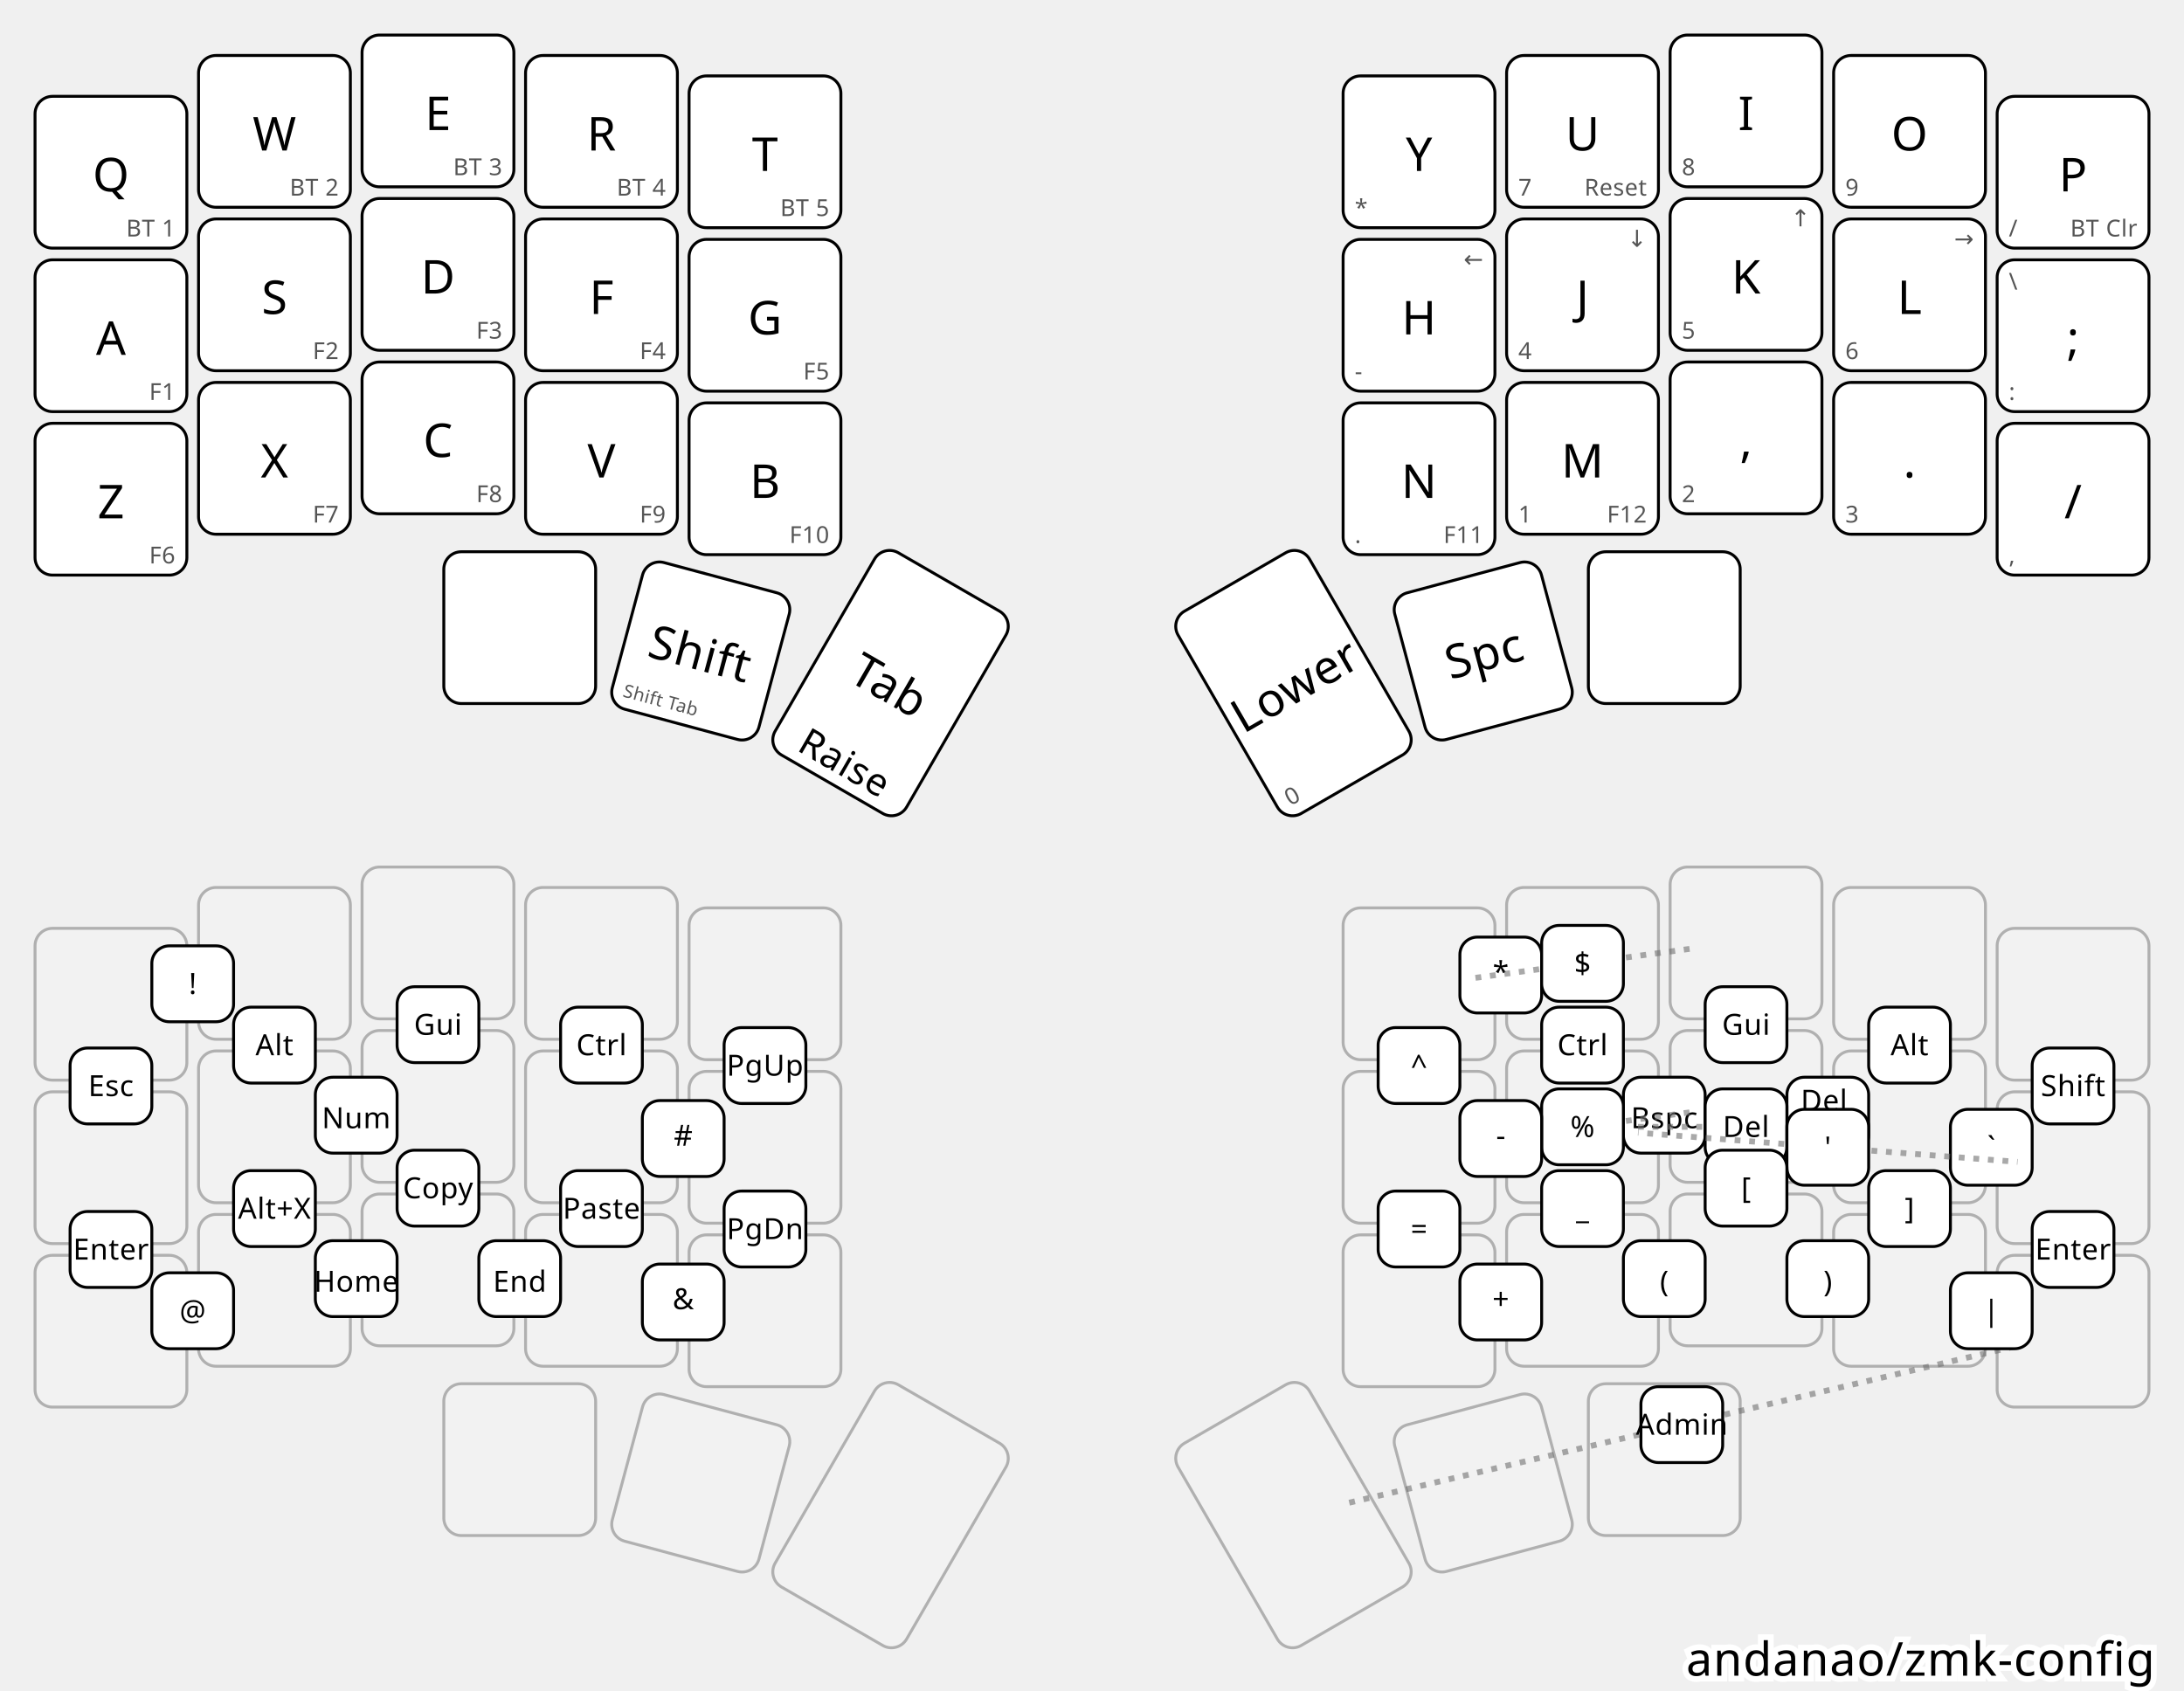
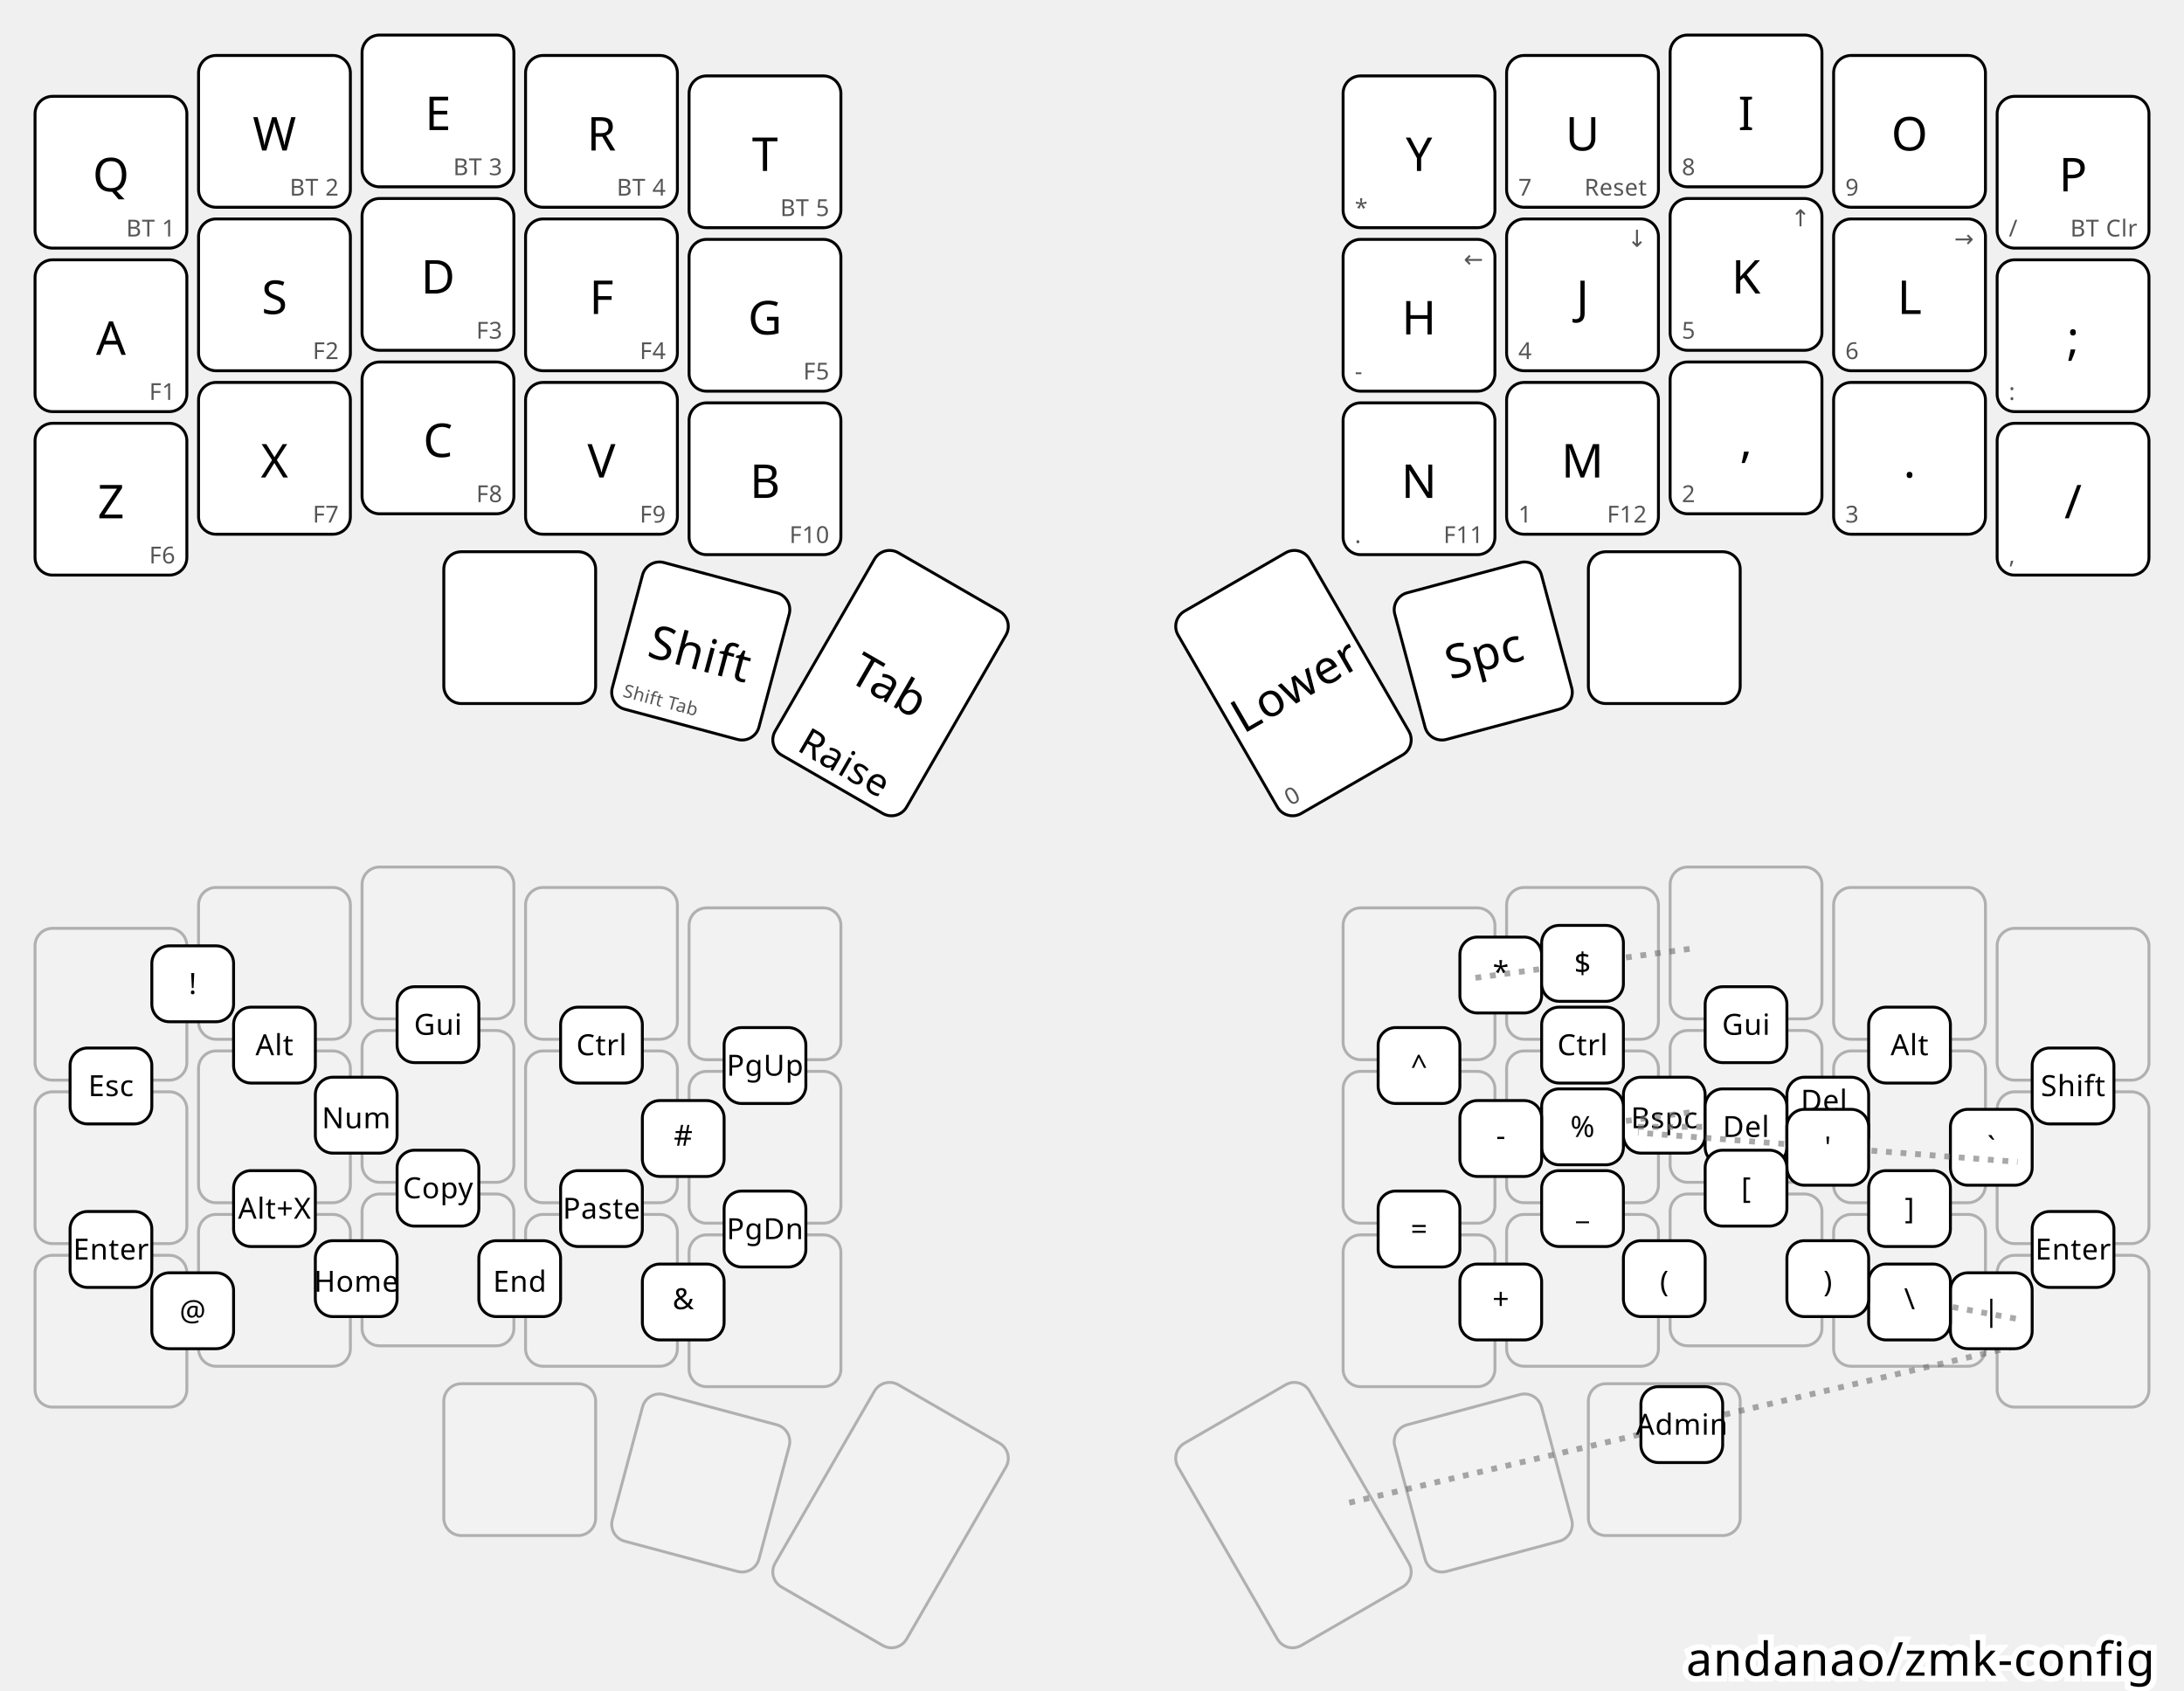
<svg xmlns="http://www.w3.org/2000/svg" xmlns:xlink="http://www.w3.org/1999/xlink" width="748" height="579" viewBox="0 0 748 579" class="keymap">
  <defs>/* start glyphs */
<svg id="mdi:play-pause">
      <svg id="mdi-play-pause" viewBox="0 0 24 24">
        <path d="M3,5V19L11,12M13,19H16V5H13M18,5V19H21V5" />
      </svg>
    </svg>
    <svg id="mdi:skip-backward">
      <svg id="mdi-skip-backward" viewBox="0 0 24 24">
        <path d="M20,5V19L13,12M6,5V19H4V5M13,5V19L6,12" />
      </svg>
    </svg>
    <svg id="mdi:skip-forward">
      <svg id="mdi-skip-forward" viewBox="0 0 24 24">
        <path d="M4,5V19L11,12M18,5V19H20V5M11,5V19L18,12" />
      </svg>
    </svg>
    <svg id="mdi:volume-high">
      <svg id="mdi-volume-high" viewBox="0 0 24 24">
        <path d="M14,3.23V5.29C16.89,6.15 19,8.83 19,12C19,15.17 16.89,17.84 14,18.7V20.77C18,19.86 21,16.28 21,12C21,7.72 18,4.14 14,3.23M16.5,12C16.5,10.23 15.5,8.71 14,7.97V16C15.5,15.29 16.5,13.76 16.5,12M3,9V15H7L12,20V4L7,9H3Z" />
      </svg>
    </svg>
    <svg id="mdi:volume-medium">
      <svg id="mdi-volume-medium" viewBox="0 0 24 24">
        <path d="M5,9V15H9L14,20V4L9,9M18.5,12C18.5,10.23 17.5,8.71 16,7.97V16C17.5,15.29 18.5,13.76 18.5,12Z" />
      </svg>
    </svg>
  </defs>/* end glyphs */
<style>/* Deliberately monochrome: black on white, with a white-on-black variant
   for browsers in dark mode.

   Colours are literal hex rather than CSS custom properties. librsvg --
   what Emacs and most non-browser SVG viewers render with -- does not
   implement var() and silently falls back to black, and it ignores @media,
   so it gets the light variant below. */

svg path { fill: inherit; }

svg.keymap {
    fill: #000;
    background-color: #fff;
    font-family: Calibri, system-ui, sans-serif;
    font-size: 16px;
    font-kerning: normal;
    text-rendering: optimizeLegibility;
}

/* Keys need an outline here. The palettes keymap-drawer ships rely on the
   key fill contrasting with a coloured page; white-on-white has none. */
rect.key, rect.combo, rect.combo-separate { fill: #fff; stroke: #000; stroke-width: 1; }
rect.held, rect.combo.held                { fill: #d0d0d0; }
.layer-Combos rect.key                    { fill: #f2f2f2; stroke: #b0b0b0; }
path.combo { stroke: #707070; stroke-width: 2; stroke-dasharray: 2, 3; opacity: 0.6; fill: none; }

text {
    text-anchor: middle;
    dominant-baseline: middle;
    letter-spacing: 0.02em;
}

text.tap     { font-weight: 500; }
text.hold    { font-weight: 400; font-size: 13px; }
text.shifted { font-weight: 400; font-size: 11px; }
text.combo, text.left, text.right { font-size: 10px; }
/* 8px rather than the 10px of other secondary legends: the overview puts
   two corner legends on the same key edge (e.g. Num's "Boot" beside
   Admin's "BT 2"), which overlaps at anything larger. */
text.tl, text.tr, text.bl, text.br { font-size: 8px; }

text.hold, text.bl, text.br    { text-anchor: middle; dominant-baseline: auto; }
text.shifted, text.tl, text.tr { text-anchor: middle; dominant-baseline: hanging; }
text.left, text.tl, text.bl    { text-anchor: start; }
text.right, text.tr, text.br   { text-anchor: end; }

text.layer-activator { text-decoration: underline; }
text.combo.hold, text.combo.shifted, text.combo.left, text.combo.right { font-size: 8px; }

/* Without colour the overview's corner legends are told apart by position
   alone: tl=Raise, tr=Lower, bl=Num, br=Admin. Grey keeps them from
   competing with the base-layer legend in the middle of the key. */
text.tl, text.tr, text.bl, text.br,
use.tl, use.tr, use.bl, use.br { fill: #555; }

text.label, text.footer { fill: #000; stroke: #fff; stroke-width: 4; paint-order: stroke; }
text.label  { font-weight: bold; text-anchor: start; }
text.footer { text-anchor: end; dominant-baseline: auto; }

.icon-tabler &gt; path                             { fill: inherit; stroke: inherit; stroke-width: 2; }
.icon-tabler &gt; path[stroke="none"][fill="none"] { visibility: hidden; }

/* Browsers only; librsvg ignores @media and keeps the light variant.
   Delete this block for light-only output. */
@media (prefers-color-scheme: dark) {
    svg.keymap { fill: #fff; background-color: #000; }
    rect.key, rect.combo, rect.combo-separate { fill: #000; stroke: #fff; }
    rect.held, rect.combo.held                { fill: #444; }
    .layer-Combos rect.key                    { fill: #1a1a1a; stroke: #666; }
    path.combo { stroke: #909090; }
    text.tl, text.tr, text.bl, text.br,
    use.tl, use.tr, use.bl, use.br { fill: #aaa; }
    text.label, text.footer { fill: #fff; stroke: #000; }
}
</style>
  <g transform="translate(10, 0)" class="layer-Base">
    <g transform="translate(0, 10)">
      <g transform="translate(28, 49)" class="key keypos-0">
        <rect rx="6" ry="6" x="-26" y="-26" width="52" height="52" class="key" />
        <text x="0" y="1" class="key tap">Q</text>
        <text x="22" y="22" class="key br">BT 1</text>
      </g>
      <g transform="translate(84, 35)" class="key keypos-1">
        <rect rx="6" ry="6" x="-26" y="-26" width="52" height="52" class="key" />
        <text x="0" y="1" class="key tap">W</text>
        <text x="22" y="22" class="key br">BT 2</text>
      </g>
      <g transform="translate(140, 28)" class="key keypos-2">
        <rect rx="6" ry="6" x="-26" y="-26" width="52" height="52" class="key" />
        <text x="0" y="1" class="key tap">E</text>
        <text x="22" y="22" class="key br">BT 3</text>
      </g>
      <g transform="translate(196, 35)" class="key keypos-3">
        <rect rx="6" ry="6" x="-26" y="-26" width="52" height="52" class="key" />
        <text x="0" y="1" class="key tap">R</text>
        <text x="22" y="22" class="key br">BT 4</text>
      </g>
      <g transform="translate(252, 42)" class="key keypos-4">
        <rect rx="6" ry="6" x="-26" y="-26" width="52" height="52" class="key" />
        <text x="0" y="1" class="key tap">T</text>
        <text x="22" y="22" class="key br">BT 5</text>
      </g>
      <g transform="translate(476, 42)" class="key keypos-5">
        <rect rx="6" ry="6" x="-26" y="-26" width="52" height="52" class="key" />
        <text x="0" y="1" class="key tap">Y</text>
        <text x="-22" y="22" class="key bl">*</text>
      </g>
      <g transform="translate(532, 35)" class="key keypos-6">
        <rect rx="6" ry="6" x="-26" y="-26" width="52" height="52" class="key" />
        <text x="0" y="1" class="key tap">U</text>
        <text x="-22" y="22" class="key bl">7</text>
        <text x="22" y="22" class="key br">Reset</text>
      </g>
      <g transform="translate(588, 28)" class="key keypos-7">
        <rect rx="6" ry="6" x="-26" y="-26" width="52" height="52" class="key" />
        <text x="0" y="1" class="key tap">I</text>
        <text x="-22" y="22" class="key bl">8</text>
      </g>
      <g transform="translate(644, 35)" class="key keypos-8">
        <rect rx="6" ry="6" x="-26" y="-26" width="52" height="52" class="key" />
        <text x="0" y="1" class="key tap">O</text>
        <text x="-22" y="22" class="key bl">9</text>
      </g>
      <g transform="translate(700, 49)" class="key keypos-9">
        <rect rx="6" ry="6" x="-26" y="-26" width="52" height="52" class="key" />
        <text x="0" y="1" class="key tap">P</text>
        <text x="-22" y="22" class="key bl">/</text>
        <text x="22" y="22" class="key br">BT Clr</text>
      </g>
      <g transform="translate(28, 105)" class="key keypos-10">
        <rect rx="6" ry="6" x="-26" y="-26" width="52" height="52" class="key" />
        <text x="0" y="1" class="key tap">A</text>
        <text x="22" y="22" class="key br">F1</text>
      </g>
      <g transform="translate(84, 91)" class="key keypos-11">
        <rect rx="6" ry="6" x="-26" y="-26" width="52" height="52" class="key" />
        <text x="0" y="1" class="key tap">S</text>
        <text x="22" y="22" class="key br">F2</text>
      </g>
      <g transform="translate(140, 84)" class="key keypos-12">
        <rect rx="6" ry="6" x="-26" y="-26" width="52" height="52" class="key" />
        <text x="0" y="1" class="key tap">D</text>
        <text x="22" y="22" class="key br">F3</text>
      </g>
      <g transform="translate(196, 91)" class="key keypos-13">
        <rect rx="6" ry="6" x="-26" y="-26" width="52" height="52" class="key" />
        <text x="0" y="1" class="key tap">F</text>
        <text x="22" y="22" class="key br">F4</text>
      </g>
      <g transform="translate(252, 98)" class="key keypos-14">
        <rect rx="6" ry="6" x="-26" y="-26" width="52" height="52" class="key" />
        <text x="0" y="1" class="key tap">G</text>
        <text x="22" y="22" class="key br">F5</text>
      </g>
      <g transform="translate(476, 98)" class="key keypos-15">
        <rect rx="6" ry="6" x="-26" y="-26" width="52" height="52" class="key" />
        <text x="0" y="1" class="key tap">H</text>
        <text x="22" y="-22" class="key tr">←</text>
        <text x="-22" y="22" class="key bl">-</text>
        <use href="#mdi:skip-backward" xlink:href="#mdi:skip-backward" x="12" y="12" height="10" width="10.0" class="key br glyph mdi:skip-backward" />
      </g>
      <g transform="translate(532, 91)" class="key keypos-16">
        <rect rx="6" ry="6" x="-26" y="-26" width="52" height="52" class="key" />
        <text x="0" y="1" class="key tap">J</text>
        <text x="22" y="-22" class="key tr">↓</text>
        <text x="-22" y="22" class="key bl">4</text>
        <use href="#mdi:volume-medium" xlink:href="#mdi:volume-medium" x="12" y="12" height="10" width="10.0" class="key br glyph mdi:volume-medium" />
      </g>
      <g transform="translate(588, 84)" class="key keypos-17">
        <rect rx="6" ry="6" x="-26" y="-26" width="52" height="52" class="key" />
        <text x="0" y="1" class="key tap">K</text>
        <text x="22" y="-22" class="key tr">↑</text>
        <text x="-22" y="22" class="key bl">5</text>
        <use href="#mdi:volume-high" xlink:href="#mdi:volume-high" x="12" y="12" height="10" width="10.0" class="key br glyph mdi:volume-high" />
      </g>
      <g transform="translate(644, 91)" class="key keypos-18">
        <rect rx="6" ry="6" x="-26" y="-26" width="52" height="52" class="key" />
        <text x="0" y="1" class="key tap">L</text>
        <text x="22" y="-22" class="key tr">→</text>
        <text x="-22" y="22" class="key bl">6</text>
        <use href="#mdi:skip-forward" xlink:href="#mdi:skip-forward" x="12" y="12" height="10" width="10.0" class="key br glyph mdi:skip-forward" />
      </g>
      <g transform="translate(700, 105)" class="key keypos-19">
        <rect rx="6" ry="6" x="-26" y="-26" width="52" height="52" class="key" />
        <text x="0" y="1" class="key tap">;</text>
-         <text x="-22" y="-22" class="key tl">\</text>
        <text x="-22" y="22" class="key bl">:</text>
      </g>
      <g transform="translate(28, 161)" class="key keypos-20">
        <rect rx="6" ry="6" x="-26" y="-26" width="52" height="52" class="key" />
        <text x="0" y="1" class="key tap">Z</text>
        <text x="22" y="22" class="key br">F6</text>
      </g>
      <g transform="translate(84, 147)" class="key keypos-21">
        <rect rx="6" ry="6" x="-26" y="-26" width="52" height="52" class="key" />
        <text x="0" y="1" class="key tap">X</text>
        <text x="22" y="22" class="key br">F7</text>
      </g>
      <g transform="translate(140, 140)" class="key keypos-22">
        <rect rx="6" ry="6" x="-26" y="-26" width="52" height="52" class="key" />
        <text x="0" y="1" class="key tap">C</text>
        <text x="22" y="22" class="key br">F8</text>
      </g>
      <g transform="translate(196, 147)" class="key keypos-23">
        <rect rx="6" ry="6" x="-26" y="-26" width="52" height="52" class="key" />
        <text x="0" y="1" class="key tap">V</text>
        <text x="22" y="22" class="key br">F9</text>
      </g>
      <g transform="translate(252, 154)" class="key keypos-24">
        <rect rx="6" ry="6" x="-26" y="-26" width="52" height="52" class="key" />
        <text x="0" y="1" class="key tap">B</text>
        <text x="22" y="22" class="key br">F10</text>
      </g>
      <g transform="translate(476, 154)" class="key keypos-25">
        <rect rx="6" ry="6" x="-26" y="-26" width="52" height="52" class="key" />
        <text x="0" y="1" class="key tap">N</text>
        <text x="-22" y="22" class="key bl">.</text>
        <text x="22" y="22" class="key br">F11</text>
      </g>
      <g transform="translate(532, 147)" class="key keypos-26">
        <rect rx="6" ry="6" x="-26" y="-26" width="52" height="52" class="key" />
        <text x="0" y="1" class="key tap">M</text>
        <text x="-22" y="22" class="key bl">1</text>
        <text x="22" y="22" class="key br">F12</text>
      </g>
      <g transform="translate(588, 140)" class="key keypos-27">
        <rect rx="6" ry="6" x="-26" y="-26" width="52" height="52" class="key" />
        <text x="0" y="1" class="key tap">,</text>
        <text x="-22" y="22" class="key bl">2</text>
      </g>
      <g transform="translate(644, 147)" class="key keypos-28">
        <rect rx="6" ry="6" x="-26" y="-26" width="52" height="52" class="key" />
        <text x="0" y="1" class="key tap">.</text>
        <text x="-22" y="22" class="key bl">3</text>
      </g>
      <g transform="translate(700, 161)" class="key keypos-29">
        <rect rx="6" ry="6" x="-26" y="-26" width="52" height="52" class="key" />
        <text x="0" y="1" class="key tap">/</text>
        <text x="-22" y="22" class="key bl">,</text>
      </g>
      <g transform="translate(168, 205)" class="key keypos-30">
        <rect rx="6" ry="6" x="-26" y="-26" width="52" height="52" class="key" />
      </g>
      <g transform="translate(230, 213) rotate(15.0)" class="key keypos-31">
        <rect rx="6" ry="6" x="-26" y="-26" width="52" height="52" class="key" />
        <text x="0" y="1" class="key tap">Shift</text>
        <text x="-22" y="22" class="key bl">
          <tspan style="font-size: 78%">Shift Tab</tspan>
        </text>
      </g>
      <g transform="translate(295, 224) rotate(30.0)" class="key keypos-32">
        <rect rx="6" ry="6" x="-26" y="-40" width="52" height="80" class="key" />
        <text x="0" y="1" class="key tap">Tab</text>
        <text x="0" y="36" class="key hold">Raise</text>
      </g>
      <g transform="translate(433, 224) rotate(-30.0)" class="key keypos-33">
        <rect rx="6" ry="6" x="-26" y="-40" width="52" height="80" class="key" />
        <text x="0" y="1" class="key tap">Lower</text>
        <text x="-22" y="36" class="key bl">0</text>
      </g>
      <g transform="translate(498, 213) rotate(-15.0)" class="key keypos-34">
        <rect rx="6" ry="6" x="-26" y="-26" width="52" height="52" class="key" />
        <text x="0" y="1" class="key tap">Spc</text>
        <use href="#mdi:play-pause" xlink:href="#mdi:play-pause" x="12" y="12" height="10" width="10.0" class="key br glyph mdi:play-pause" />
      </g>
      <g transform="translate(560, 205)" class="key keypos-35">
        <rect rx="6" ry="6" x="-26" y="-26" width="52" height="52" class="key" />
      </g>
    </g>
  </g>
  <g transform="translate(10, 285)" class="layer-Combos">
    <g transform="translate(0, 10)">
      <g transform="translate(28, 49)" class="key keypos-0">
        <rect rx="6" ry="6" x="-26" y="-26" width="52" height="52" class="key" />
      </g>
      <g transform="translate(84, 35)" class="key keypos-1">
        <rect rx="6" ry="6" x="-26" y="-26" width="52" height="52" class="key" />
      </g>
      <g transform="translate(140, 28)" class="key keypos-2">
        <rect rx="6" ry="6" x="-26" y="-26" width="52" height="52" class="key" />
      </g>
      <g transform="translate(196, 35)" class="key keypos-3">
        <rect rx="6" ry="6" x="-26" y="-26" width="52" height="52" class="key" />
      </g>
      <g transform="translate(252, 42)" class="key keypos-4">
        <rect rx="6" ry="6" x="-26" y="-26" width="52" height="52" class="key" />
      </g>
      <g transform="translate(476, 42)" class="key keypos-5">
        <rect rx="6" ry="6" x="-26" y="-26" width="52" height="52" class="key" />
      </g>
      <g transform="translate(532, 35)" class="key keypos-6">
        <rect rx="6" ry="6" x="-26" y="-26" width="52" height="52" class="key" />
      </g>
      <g transform="translate(588, 28)" class="key keypos-7">
        <rect rx="6" ry="6" x="-26" y="-26" width="52" height="52" class="key" />
      </g>
      <g transform="translate(644, 35)" class="key keypos-8">
        <rect rx="6" ry="6" x="-26" y="-26" width="52" height="52" class="key" />
      </g>
      <g transform="translate(700, 49)" class="key keypos-9">
        <rect rx="6" ry="6" x="-26" y="-26" width="52" height="52" class="key" />
      </g>
      <g transform="translate(28, 105)" class="key keypos-10">
        <rect rx="6" ry="6" x="-26" y="-26" width="52" height="52" class="key" />
      </g>
      <g transform="translate(84, 91)" class="key keypos-11">
        <rect rx="6" ry="6" x="-26" y="-26" width="52" height="52" class="key" />
      </g>
      <g transform="translate(140, 84)" class="key keypos-12">
        <rect rx="6" ry="6" x="-26" y="-26" width="52" height="52" class="key" />
      </g>
      <g transform="translate(196, 91)" class="key keypos-13">
        <rect rx="6" ry="6" x="-26" y="-26" width="52" height="52" class="key" />
      </g>
      <g transform="translate(252, 98)" class="key keypos-14">
        <rect rx="6" ry="6" x="-26" y="-26" width="52" height="52" class="key" />
      </g>
      <g transform="translate(476, 98)" class="key keypos-15">
        <rect rx="6" ry="6" x="-26" y="-26" width="52" height="52" class="key" />
      </g>
      <g transform="translate(532, 91)" class="key keypos-16">
        <rect rx="6" ry="6" x="-26" y="-26" width="52" height="52" class="key" />
      </g>
      <g transform="translate(588, 84)" class="key keypos-17">
        <rect rx="6" ry="6" x="-26" y="-26" width="52" height="52" class="key" />
      </g>
      <g transform="translate(644, 91)" class="key keypos-18">
        <rect rx="6" ry="6" x="-26" y="-26" width="52" height="52" class="key" />
      </g>
      <g transform="translate(700, 105)" class="key keypos-19">
        <rect rx="6" ry="6" x="-26" y="-26" width="52" height="52" class="key" />
      </g>
      <g transform="translate(28, 161)" class="key keypos-20">
        <rect rx="6" ry="6" x="-26" y="-26" width="52" height="52" class="key" />
      </g>
      <g transform="translate(84, 147)" class="key keypos-21">
        <rect rx="6" ry="6" x="-26" y="-26" width="52" height="52" class="key" />
      </g>
      <g transform="translate(140, 140)" class="key keypos-22">
        <rect rx="6" ry="6" x="-26" y="-26" width="52" height="52" class="key" />
      </g>
      <g transform="translate(196, 147)" class="key keypos-23">
        <rect rx="6" ry="6" x="-26" y="-26" width="52" height="52" class="key" />
      </g>
      <g transform="translate(252, 154)" class="key keypos-24">
        <rect rx="6" ry="6" x="-26" y="-26" width="52" height="52" class="key" />
      </g>
      <g transform="translate(476, 154)" class="key keypos-25">
        <rect rx="6" ry="6" x="-26" y="-26" width="52" height="52" class="key" />
      </g>
      <g transform="translate(532, 147)" class="key keypos-26">
        <rect rx="6" ry="6" x="-26" y="-26" width="52" height="52" class="key" />
      </g>
      <g transform="translate(588, 140)" class="key keypos-27">
        <rect rx="6" ry="6" x="-26" y="-26" width="52" height="52" class="key" />
      </g>
      <g transform="translate(644, 147)" class="key keypos-28">
        <rect rx="6" ry="6" x="-26" y="-26" width="52" height="52" class="key" />
      </g>
      <g transform="translate(700, 161)" class="key keypos-29">
        <rect rx="6" ry="6" x="-26" y="-26" width="52" height="52" class="key" />
      </g>
      <g transform="translate(168, 205)" class="key keypos-30">
        <rect rx="6" ry="6" x="-26" y="-26" width="52" height="52" class="key" />
      </g>
      <g transform="translate(230, 213) rotate(15.0)" class="key keypos-31">
        <rect rx="6" ry="6" x="-26" y="-26" width="52" height="52" class="key" />
      </g>
      <g transform="translate(295, 224) rotate(30.0)" class="key keypos-32">
        <rect rx="6" ry="6" x="-26" y="-40" width="52" height="80" class="key" />
      </g>
      <g transform="translate(433, 224) rotate(-30.0)" class="key keypos-33">
        <rect rx="6" ry="6" x="-26" y="-40" width="52" height="80" class="key" />
      </g>
      <g transform="translate(498, 213) rotate(-15.0)" class="key keypos-34">
        <rect rx="6" ry="6" x="-26" y="-26" width="52" height="52" class="key" />
      </g>
      <g transform="translate(560, 205)" class="key keypos-35">
        <rect rx="6" ry="6" x="-26" y="-26" width="52" height="52" class="key" />
      </g>
      <g class="combo combopos-0">
        <rect rx="6" ry="6" x="182" y="50" width="28" height="26" class="combo" />
        <text x="196" y="63" class="combo tap">Ctrl</text>
      </g>
      <g class="combo combopos-1">
        <rect rx="6" ry="6" x="518" y="50" width="28" height="26" class="combo" />
        <text x="532" y="63" class="combo tap">Ctrl</text>
      </g>
      <g class="combo combopos-2">
        <rect rx="6" ry="6" x="126" y="43" width="28" height="26" class="combo" />
        <text x="140" y="56" class="combo tap">Gui</text>
      </g>
      <g class="combo combopos-3">
        <rect rx="6" ry="6" x="574" y="43" width="28" height="26" class="combo" />
        <text x="588" y="56" class="combo tap">Gui</text>
      </g>
      <g class="combo combopos-4">
        <rect rx="6" ry="6" x="70" y="50" width="28" height="26" class="combo" />
        <text x="84" y="63" class="combo tap">Alt</text>
      </g>
      <g class="combo combopos-5">
        <rect rx="6" ry="6" x="630" y="50" width="28" height="26" class="combo" />
        <text x="644" y="63" class="combo tap">Alt</text>
      </g>
      <g class="combo combopos-6">
        <rect rx="6" ry="6" x="686" y="64" width="28" height="26" class="combo" />
        <text x="700" y="77" class="combo tap">Shift</text>
      </g>
      <g class="combo combopos-7">
        <rect rx="6" ry="6" x="14" y="64" width="28" height="26" class="combo" />
        <text x="28" y="77" class="combo tap">Esc</text>
      </g>
      <g class="combo combopos-8">
        <rect rx="6" ry="6" x="70" y="106" width="28" height="26" class="combo" />
        <text x="84" y="119" class="combo tap">Alt+X</text>
      </g>
      <g class="combo combopos-11">
        <rect rx="6" ry="6" x="238" y="57" width="28" height="26" class="combo" />
        <text x="252" y="70" class="combo tap">PgUp</text>
      </g>
      <g class="combo combopos-12">
        <rect rx="6" ry="6" x="238" y="113" width="28" height="26" class="combo" />
        <text x="252" y="126" class="combo tap">PgDn</text>
      </g>
      <g class="combo combopos-13">
        <rect rx="6" ry="6" x="98" y="130" width="28" height="26" class="combo" />
        <text x="112" y="144" class="combo tap">Home</text>
      </g>
      <g class="combo combopos-14">
        <rect rx="6" ry="6" x="154" y="130" width="28" height="26" class="combo" />
        <text x="168" y="144" class="combo tap">End</text>
      </g>
      <g class="combo combopos-15">
        <rect rx="6" ry="6" x="98" y="74" width="28" height="26" class="combo" />
        <text x="112" y="88" class="combo tap">Num</text>
      </g>
      <g class="combo combopos-16">
        <path d="M566,193 l-115,27" class="combo" />
        <path d="M566,193 l115,-27" class="combo" />
        <rect rx="6" ry="6" x="552" y="180" width="28" height="26" class="combo" />
        <text x="566" y="193" class="combo tap">Admin</text>
      </g>
      <g class="combo combopos-17">
        <rect rx="6" ry="6" x="14" y="120" width="28" height="26" class="combo" />
        <text x="28" y="133" class="combo tap">Enter</text>
      </g>
      <g class="combo combopos-18">
        <rect rx="6" ry="6" x="686" y="120" width="28" height="26" class="combo" />
        <text x="700" y="133" class="combo tap">Enter</text>
      </g>
      <g class="combo combopos-19">
        <rect rx="6" ry="6" x="546" y="74" width="28" height="26" class="combo" />
        <text x="560" y="88" class="combo tap">Bspc</text>
      </g>
      <g class="combo combopos-20">
        <rect rx="6" ry="6" x="602" y="74" width="28" height="26" class="combo" />
        <text x="616" y="88" class="combo tap">
          <tspan x="616" dy="-0.6em">Del</tspan>
          <tspan x="616" dy="1.2em">Word</tspan>
        </text>
      </g>
      <g class="combo combopos-21">
        <path d="M588,91 l-37,0" class="combo" />
        <path d="M588,91 l37,0" class="combo" />
        <rect rx="6" ry="6" x="574" y="78" width="28" height="26" class="combo" />
        <text x="588" y="91" class="combo tap">Del</text>
      </g>
      <g class="combo combopos-22">
        <rect rx="6" ry="6" x="490" y="26" width="28" height="26" class="combo" />
        <text x="504" y="38" class="combo tap">*</text>
      </g>
      <g class="combo combopos-23">
        <rect rx="6" ry="6" x="210" y="82" width="28" height="26" class="combo" />
        <text x="224" y="94" class="combo tap">#</text>
      </g>
      <g class="combo combopos-24">
        <rect rx="6" ry="6" x="462" y="57" width="28" height="26" class="combo" />
        <text x="476" y="70" class="combo tap">^</text>
      </g>
      <g class="combo combopos-25">
        <rect rx="6" ry="6" x="658" y="141" width="28" height="26" class="combo" />
        <text x="672" y="154" class="combo tap">|</text>
      </g>
      <g class="combo combopos-26">
+         <path d="M644,150 l-38,-7" class="combo" />
+         <path d="M644,150 l38,7" class="combo" />
+         <rect rx="6" ry="6" x="630" y="138" width="28" height="26" class="combo" />
+         <text x="644" y="150" class="combo tap">\</text>
+       </g>
+       <g class="combo combopos-27">
        <rect rx="6" ry="6" x="658" y="85" width="28" height="26" class="combo" />
        <text x="672" y="98" class="combo tap">`</text>
      </g>
-       <g class="combo combopos-27">
+       <g class="combo combopos-28">
        <rect rx="6" ry="6" x="210" y="138" width="28" height="26" class="combo" />
        <text x="224" y="150" class="combo tap">&amp;</text>
      </g>
-       <g class="combo combopos-28">
+       <g class="combo combopos-29">
        <rect rx="6" ry="6" x="42" y="29" width="28" height="26" class="combo" />
        <text x="56" y="42" class="combo tap">!</text>
      </g>
-       <g class="combo combopos-29">
+       <g class="combo combopos-30">
        <rect rx="6" ry="6" x="42" y="141" width="28" height="26" class="combo" />
        <text x="56" y="154" class="combo tap">@</text>
      </g>
-       <g class="combo combopos-30">
+       <g class="combo combopos-31">
        <path d="M532,35 l-37,5" class="combo" />
        <path d="M532,35 l37,-5" class="combo" />
        <rect rx="6" ry="6" x="518" y="22" width="28" height="26" class="combo" />
        <text x="532" y="35" class="combo tap">$</text>
      </g>
-       <g class="combo combopos-31">
+       <g class="combo combopos-32">
        <path d="M532,91 l-37,5" class="combo" />
        <path d="M532,91 l37,-5" class="combo" />
        <rect rx="6" ry="6" x="518" y="78" width="28" height="26" class="combo" />
        <text x="532" y="91" class="combo tap">%</text>
      </g>
-       <g class="combo combopos-32">
+       <g class="combo combopos-33">
        <path d="M616,98 l-65,-5" class="combo" />
        <path d="M616,98 l65,5" class="combo" />
        <rect rx="6" ry="6" x="602" y="85" width="28" height="26" class="combo" />
        <text x="616" y="98" class="combo tap">'</text>
      </g>
-       <g class="combo combopos-33">
+       <g class="combo combopos-34">
        <rect rx="6" ry="6" x="490" y="82" width="28" height="26" class="combo" />
        <text x="504" y="94" class="combo tap">-</text>
      </g>
-       <g class="combo combopos-34">
+       <g class="combo combopos-35">
        <rect rx="6" ry="6" x="490" y="138" width="28" height="26" class="combo" />
        <text x="504" y="150" class="combo tap">+</text>
      </g>
-       <g class="combo combopos-35">
+       <g class="combo combopos-36">
        <rect rx="6" ry="6" x="518" y="106" width="28" height="26" class="combo" />
        <text x="532" y="119" class="combo tap">_</text>
      </g>
-       <g class="combo combopos-36">
+       <g class="combo combopos-37">
        <rect rx="6" ry="6" x="462" y="113" width="28" height="26" class="combo" />
        <text x="476" y="126" class="combo tap">=</text>
      </g>
-       <g class="combo combopos-37">
+       <g class="combo combopos-38">
        <rect rx="6" ry="6" x="574" y="99" width="28" height="26" class="combo" />
        <text x="588" y="112" class="combo tap">[</text>
      </g>
-       <g class="combo combopos-38">
+       <g class="combo combopos-39">
        <rect rx="6" ry="6" x="630" y="106" width="28" height="26" class="combo" />
        <text x="644" y="119" class="combo tap">]</text>
      </g>
-       <g class="combo combopos-39">
+       <g class="combo combopos-40">
        <rect rx="6" ry="6" x="546" y="130" width="28" height="26" class="combo" />
        <text x="560" y="144" class="combo tap">(</text>
      </g>
-       <g class="combo combopos-40">
+       <g class="combo combopos-41">
        <rect rx="6" ry="6" x="602" y="130" width="28" height="26" class="combo" />
        <text x="616" y="144" class="combo tap">)</text>
      </g>
-       <g class="combo combopos-41">
+       <g class="combo combopos-42">
        <rect rx="6" ry="6" x="126" y="99" width="28" height="26" class="combo" />
        <text x="140" y="112" class="combo tap">Copy</text>
      </g>
-       <g class="combo combopos-42">
+       <g class="combo combopos-43">
        <rect rx="6" ry="6" x="182" y="106" width="28" height="26" class="combo" />
        <text x="196" y="119" class="combo tap">Paste</text>
      </g>
    </g>
  </g>
  <text x="738.0" y="574.0" class="footer">andanao/zmk-config</text>
</svg>
